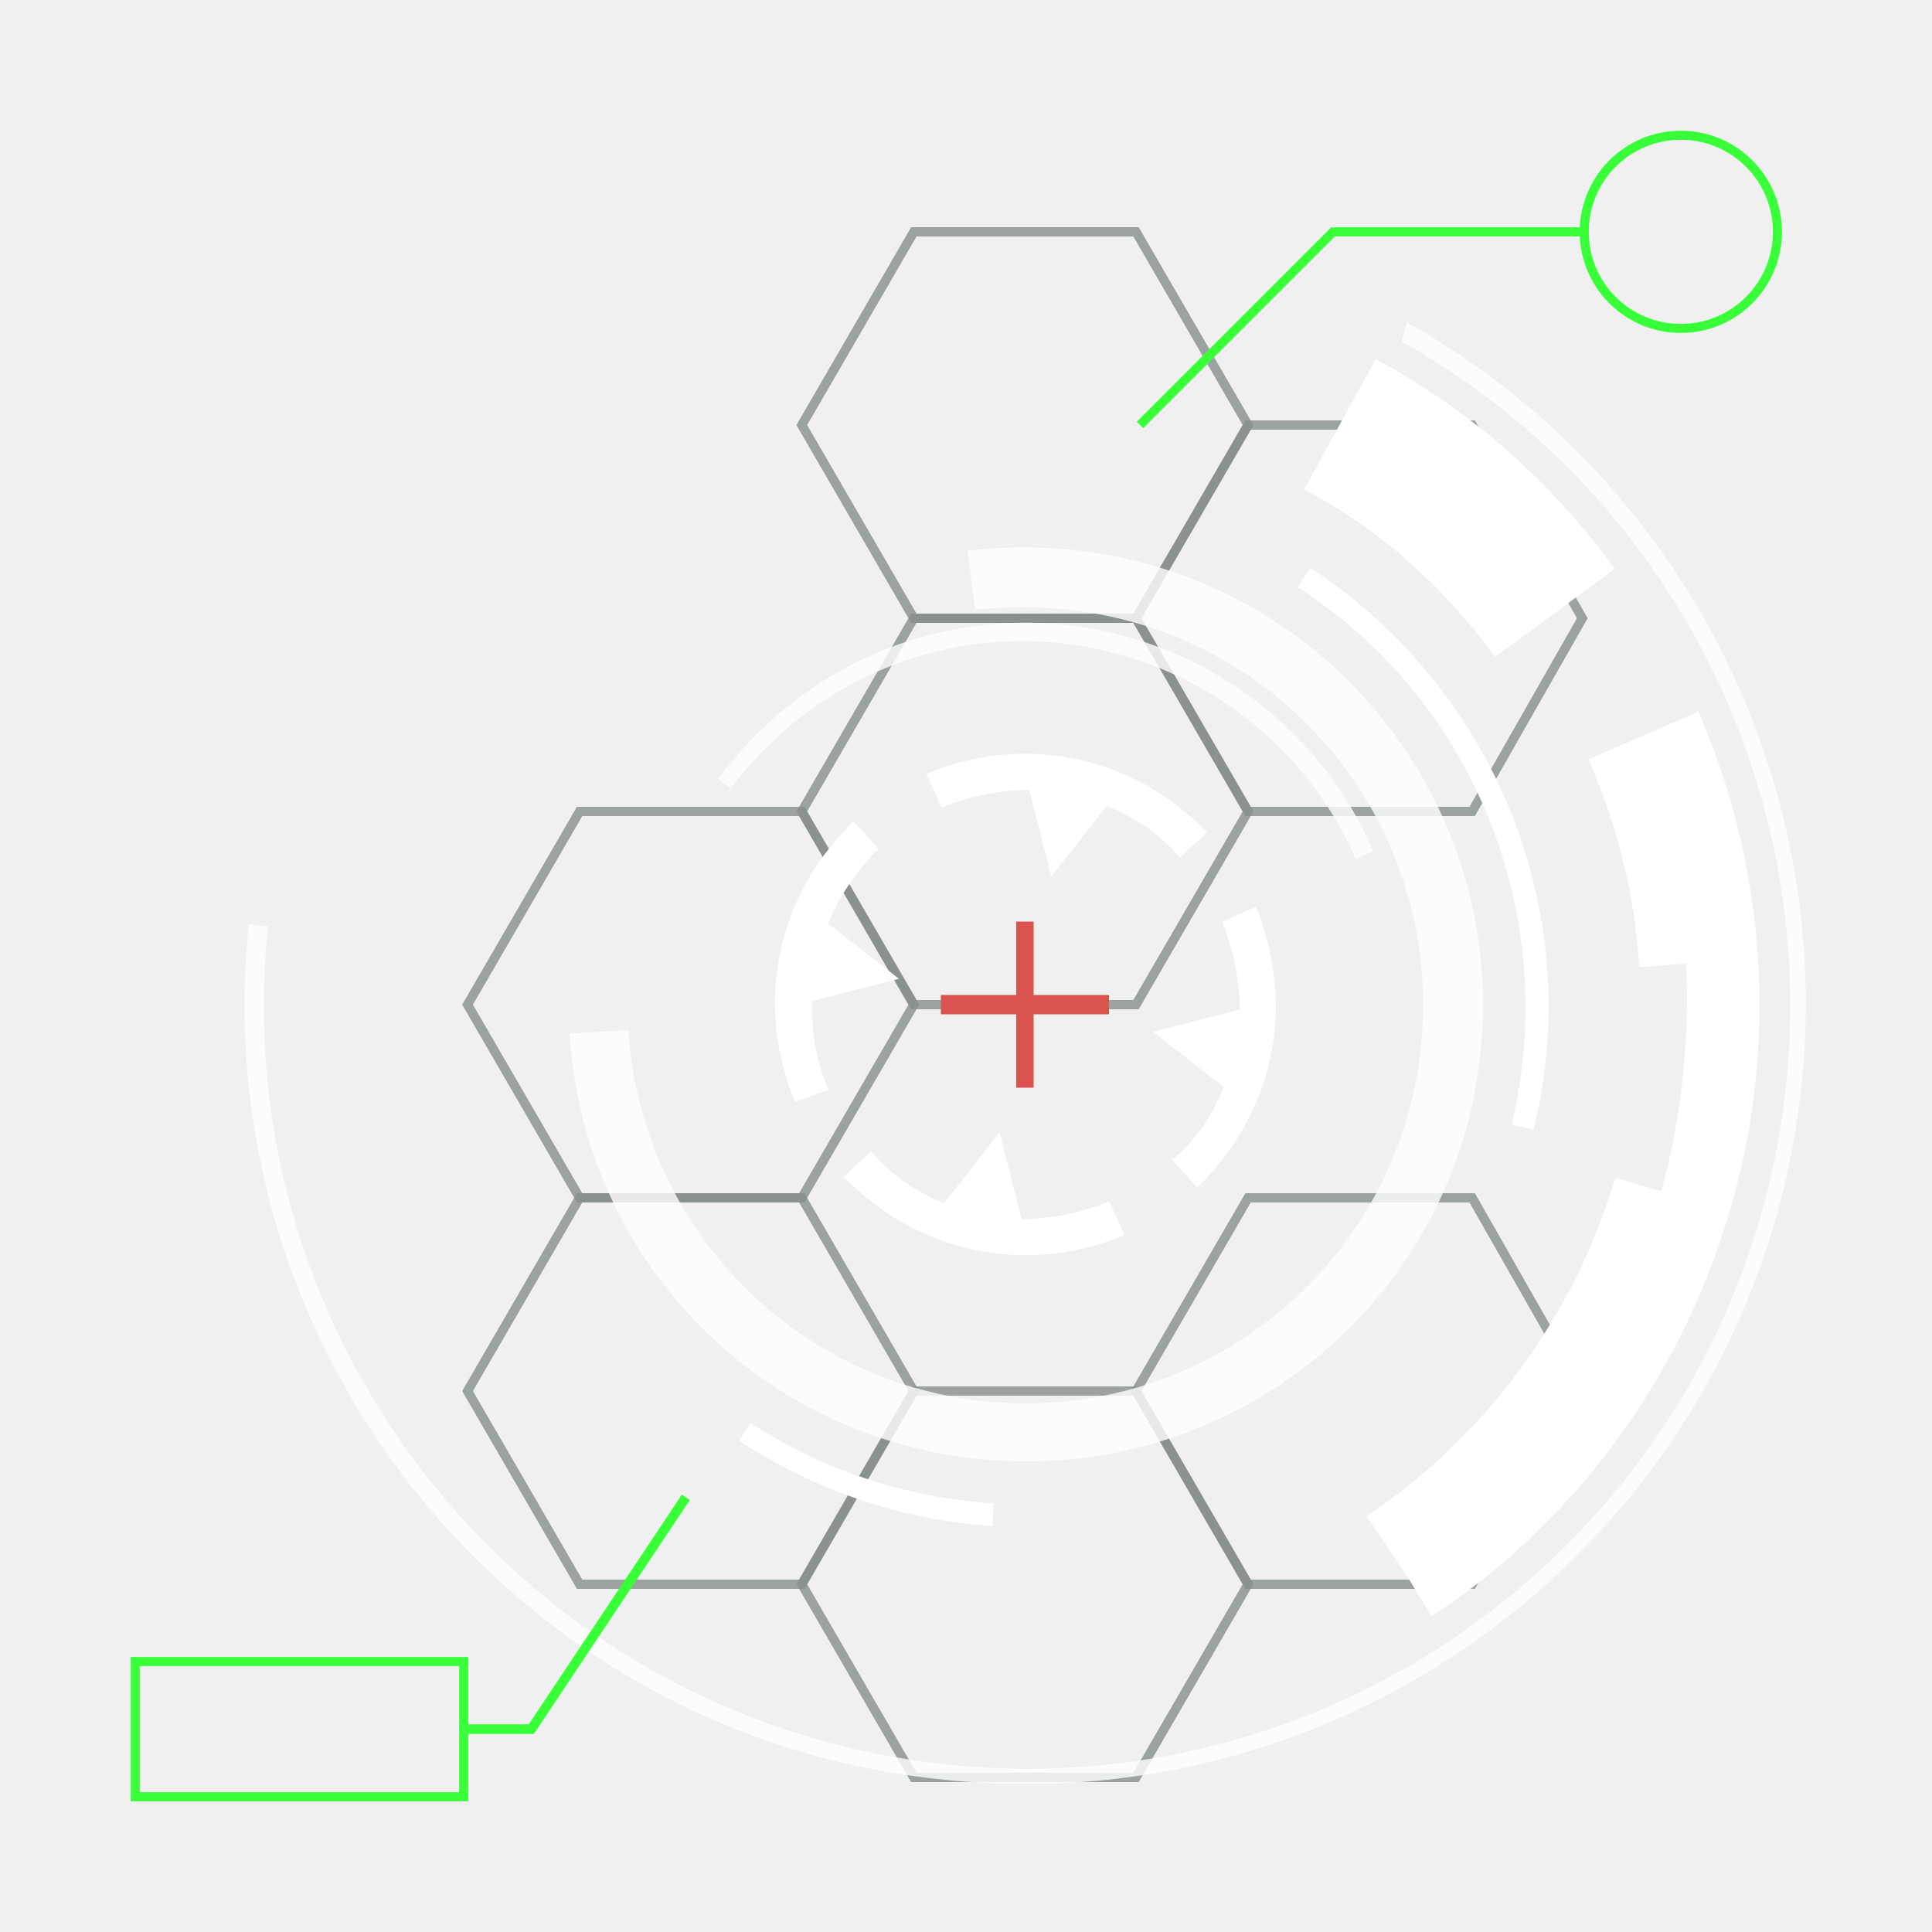
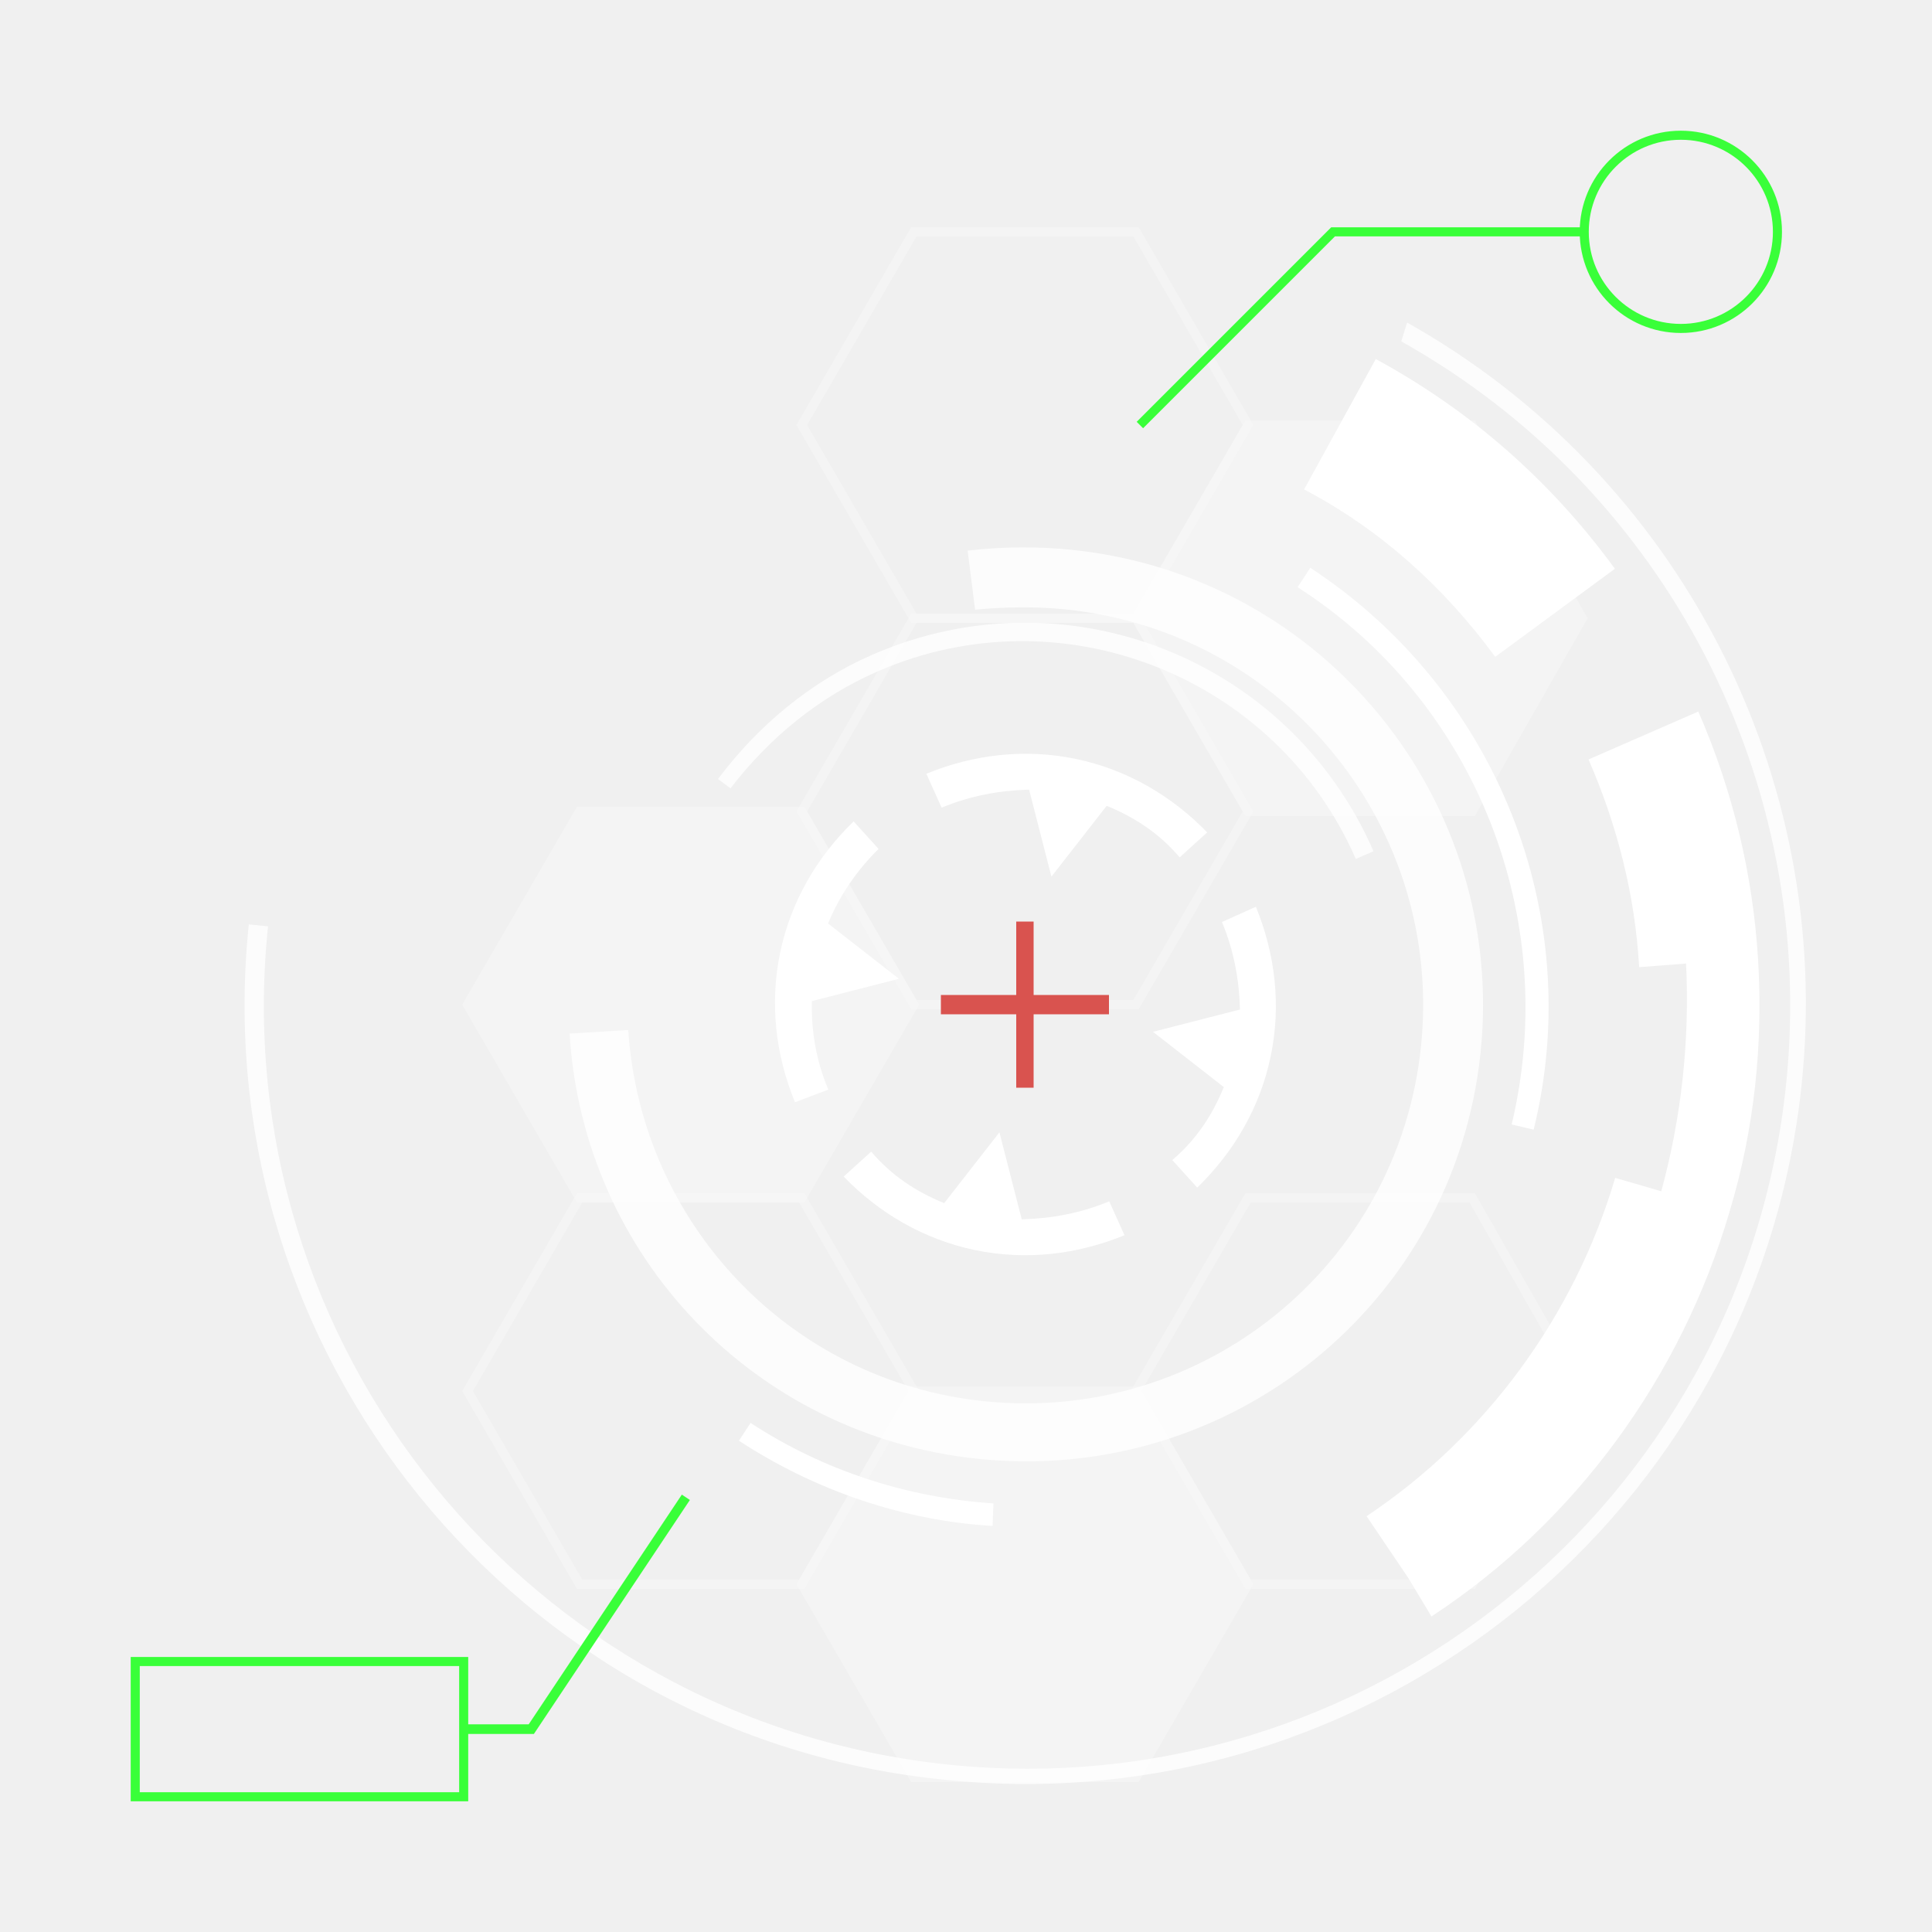
<svg xmlns="http://www.w3.org/2000/svg" width="100%" height="100%" viewBox="0 0 100 100" preserveAspectRatio="xMidYMid" class="lds-hud">
-   <style type="text/css">.st0{opacity:0.8;fill:none;stroke-width:0.481;stroke-miterlimit:10;}
- .st2{opacity:0.8;}
- .st3{fill:none;stroke-width:0.5;stroke-miterlimit:10;}
- .st4{fill:none;stroke-width:0.469;stroke-miterlimit:10;}</style>
+   <style type="text/css">
+         .st0{opacity:0.5;fill:none;stroke-width:0.481;stroke-miterlimit:10;}
+         .st0:nth-child(even){fill:white}
+         .st2{opacity:0.8;}
+         .st3{fill:none;stroke-width:0.5;stroke-miterlimit:10;}
+         .st4{fill:none;stroke-width:0.469;stroke-miterlimit:10;}
+     </style>
  <g style="opacity:0.5">
-     <polygon ng-attr-stroke="{{config.c1}}" points="41.5,62 30,62 24.2,72 30,82 41.5,82 47.3,72   " class="st0" stroke="#1e2c24" />
-     <polygon ng-attr-stroke="{{config.c1}}" points="58.8,72 47.3,72 41.5,82 47.3,92 58.8,92 64.6,82   " class="st0" stroke="#1e2c24" />
-     <polygon ng-attr-stroke="{{config.c1}}" points="76.2,62 64.6,62 58.8,72 64.6,82 76.2,82 81.9,72   " class="st0" stroke="#1e2c24" />
-     <polygon ng-attr-stroke="{{config.c1}}" points="41.5,42 30,42 24.2,52 30,62 41.5,62 47.3,52   " class="st0" stroke="#1e2c24" />
-     <polygon ng-attr-stroke="{{config.c1}}" points="58.8,12 47.3,12 41.5,22 47.3,32 58.8,32 64.6,22   " class="st0" stroke="#1e2c24" />
-     <polygon ng-attr-stroke="{{config.c1}}" points="58.8,32 47.3,32 41.5,42 47.3,52 58.8,52 64.6,42   " class="st0" stroke="#1e2c24" />
-     <polygon ng-attr-stroke="{{config.c1}}" points="76.2,22 64.6,22 58.8,32 64.6,42 76.2,42 81.9,32   " class="st0" stroke="#1e2c24" />
+     <polygon ng-attr-stroke="{{config.c1}}" points="41.5,62 30,62 24.2,72 30,82 41.5,82 47.3,72   " class="st0" stroke="white" />
+     <polygon ng-attr-stroke="{{config.c1}}" points="58.8,72 47.3,72 41.5,82 47.3,92 58.8,92 64.6,82   " class="st0" stroke="white" />
+     <polygon ng-attr-stroke="{{config.c1}}" points="76.2,62 64.6,62 58.8,72 64.6,82 76.2,82 81.9,72   " class="st0" stroke="white" />
+     <polygon ng-attr-stroke="{{config.c1}}" points="41.5,42 30,42 24.2,52 30,62 41.5,62 47.3,52   " class="st0" stroke="white" />
+     <polygon ng-attr-stroke="{{config.c1}}" points="58.8,12 47.3,12 41.5,22 47.3,32 58.8,32 64.6,22   " class="st0" stroke="white" />
+     <polygon ng-attr-stroke="{{config.c1}}" points="76.2,22 64.6,22 58.8,32 64.6,42 76.2,42 81.9,32   " class="st0" stroke="white" />
+     <polygon ng-attr-stroke="{{config.c1}}" points="58.8,32 47.3,32 41.5,42 47.3,52 58.8,52 64.6,42   " class="st0" stroke="white" />
  </g>
  <g transform="rotate(146.793 53.064 52)">
    <path ng-attr-fill="{{config.c2}}" d="M48.3,56.8l-4.4,1.5c-0.9-1.3-1.5-2.7-1.7-4.3l-1.9,0.3c0.5,2.6,1.7,5,3.6,6.9c1.9,1.9,4.3,3.1,6.9,3.6 l0.3-1.9c-1.6-0.3-3-0.9-4.3-1.7L48.3,56.8z" fill="#ffffff" />
    <path ng-attr-fill="{{config.c2}}" d="M57.8,47.2l4.4-1.5c0.9,1.3,1.5,2.7,1.7,4.3l1.9-0.3c-0.5-2.6-1.7-5-3.6-6.9c-1.9-1.9-4.3-3.1-6.9-3.6L55,41.1 c1.6,0.3,3,0.9,4.3,1.7L57.8,47.2z" fill="#ffffff" />
    <path ng-attr-fill="{{config.c2}}" d="M62.2,58.2l-4.4-1.5l1.5,4.4C58,62,56.5,62.6,55,62.9l0.3,1.9c2.6-0.5,5-1.7,6.9-3.6c1.9-1.9,3.1-4.3,3.6-6.9 L64,53.9C63.7,55.5,63.1,56.9,62.2,58.2z" fill="#ffffff" />
    <path ng-attr-fill="{{config.c2}}" d="M43.9,42.8c-1.9,1.9-3.1,4.3-3.6,6.9l1.9,0.3c0.3-1.6,0.9-3,1.7-4.3l4.4,1.5l-1.5-4.4c1.3-0.9,2.7-1.5,4.3-1.7 l-0.3-1.9C48.2,39.7,45.8,40.9,43.9,42.8z" fill="#ffffff" />
    <animateTransform attributeName="transform" type="rotate" calcMode="linear" values="0 53.064 52;360 53.064 52" keyTimes="0;1" dur="4s" begin="0s" repeatCount="indefinite" />
  </g>
  <g class="st2" transform="rotate(66.4149 53.064 52)">
    <path ng-attr-fill="{{config.c2}}" d="M36,61.9c-1.7-3-2.7-6.4-2.7-9.9c0-10.9,8.8-19.7,19.7-19.7v1c-10.3,0-18.8,8.4-18.8,18.8 c0,3.3,0.9,6.5,2.5,9.4L36,61.9z" fill="#ffffff" />
    <animateTransform attributeName="transform" type="rotate" calcMode="linear" values="360 53.064 52;0 53.064 52" keyTimes="0;1" dur="2s" begin="0s" repeatCount="indefinite" />
  </g>
  <g class="st2" transform="rotate(95.9535 53.064 52)">
    <path ng-attr-fill="{{config.c2}}" d="M57,75.3l-0.5-3c9.9-1.7,17.2-10.2,17.2-20.3c0-11.4-9.2-20.6-20.6-20.6S32.5,40.6,32.5,52 c0,1.6,0.2,3.2,0.5,4.7l-3,0.7c-0.4-1.8-0.6-3.6-0.6-5.4c0-13.1,10.6-23.7,23.7-23.7S76.7,38.9,76.7,52 C76.7,63.6,68.4,73.4,57,75.3z" fill="#ffffff" />
    <animateTransform attributeName="transform" type="rotate" calcMode="linear" values="0 53.064 52;360 53.064 52" keyTimes="0;1" dur="1.332s" begin="0s" repeatCount="indefinite" />
  </g>
  <g transform="rotate(66.4149 53.064 52)">
    <path ng-attr-fill="{{config.c2}}" d="M90.5,45.4c-1.5-8.8-6.2-16.8-13-22.5l0,0c-3.4-2.9-7.3-5.1-11.4-6.6s-8.5-2.3-13-2.3v2.4v1.4v2.4 c3.7,0,7.4,0.6,10.9,1.9l0.8-2.3c0,0,0,0,0,0c3.7,1.4,7.2,3.4,10.3,5.9l1.2-1.5L75,25.8c0,0,0,0,0,0l-1.5,1.8 c5.7,4.8,9.6,11.5,10.9,18.8l3.8-0.7c0,0,0,0,0,0L90.5,45.4z" fill="#ffffff" />
    <path ng-attr-fill="{{config.c2}}" d="M29.7,22l4.7,6.1c3.5-2.8,7.5-4.6,11.9-5.6l-1.7-7.5C39.2,16.2,34.2,18.5,29.7,22z" fill="#ffffff" />
    <animateTransform attributeName="transform" type="rotate" calcMode="linear" values="360 53.064 52;0 53.064 52" keyTimes="0;1" dur="2s" begin="0s" repeatCount="indefinite" />
  </g>
  <g class="st2" transform="rotate(95.9535 53.064 52)">
    <path ng-attr-fill="{{config.c2}}" d="M53.1,92.4v-1c21.8,0,39.5-17.7,39.5-39.5c0-21.8-17.7-39.5-39.5-39.5c-15.8,0-30,9.4-36.2,23.8L15.9,36 c6.4-14.8,21-24.4,37.1-24.4c22.3,0,40.4,18.1,40.4,40.4C93.5,74.3,75.3,92.4,53.1,92.4z" fill="#ffffff" />
    <animateTransform attributeName="transform" type="rotate" calcMode="linear" values="0 53.064 52;360 53.064 52" keyTimes="0;1" dur="1.332s" begin="0s" repeatCount="indefinite" />
  </g>
  <polygon ng-attr-fill="{{config.c3}}" points="57.4,51.5 53.5,51.5 53.5,47.7 52.6,47.7 52.6,51.5 48.7,51.5 48.7,52.5 52.6,52.5 52.6,56.3 53.5,56.3 53.5,52.5 57.4,52.5 " fill="#d9534f">
    <animate attributeName="opacity" calcMode="linear" values="0;0;1;1;0" keyTimes="0;0.4;0.5;0.9;1" dur="1.332" begin="0s" repeatCount="indefinite" />
  </polygon>
  <g transform="rotate(213.207 53.064 52)">
    <path ng-attr-fill="{{config.c2}}" d="M39.7,28.5l0.6,1c3.9-2.2,8.3-3.4,12.8-3.4V25C48.4,25,43.7,26.2,39.7,28.5z" fill="#ffffff" />
    <path ng-attr-fill="{{config.c2}}" d="M28.6,60.6l-1.1,0.4C31.3,71.8,41.6,79,53.1,79v-1.2C42.1,77.9,32.3,70.9,28.6,60.6z" fill="#ffffff" />
    <animateTransform attributeName="transform" type="rotate" calcMode="linear" values="360 53.064 52;0 53.064 52" keyTimes="0;1" dur="4s" begin="0s" repeatCount="indefinite" />
  </g>
  <g>
    <polyline ng-attr-stroke="{{config.c4}}" points="35.5,77.5 27.5,89.5 24,89.5   " class="st3" stroke="#39ff39" />
    <rect ng-attr-stroke="{{config.c4}}" x="7" y="86" width="17" height="7" class="st4" stroke="#39ff39" />
  </g>
  <g>
    <polyline ng-attr-stroke="{{config.c4}}" points="59,22 69,12 82,12   " class="st4" stroke="#39ff39" />
    <circle ng-attr-stroke="{{config.c4}}" cx="87" cy="12" r="5" class="st4" stroke="#39ff39" />
  </g>
</svg>
